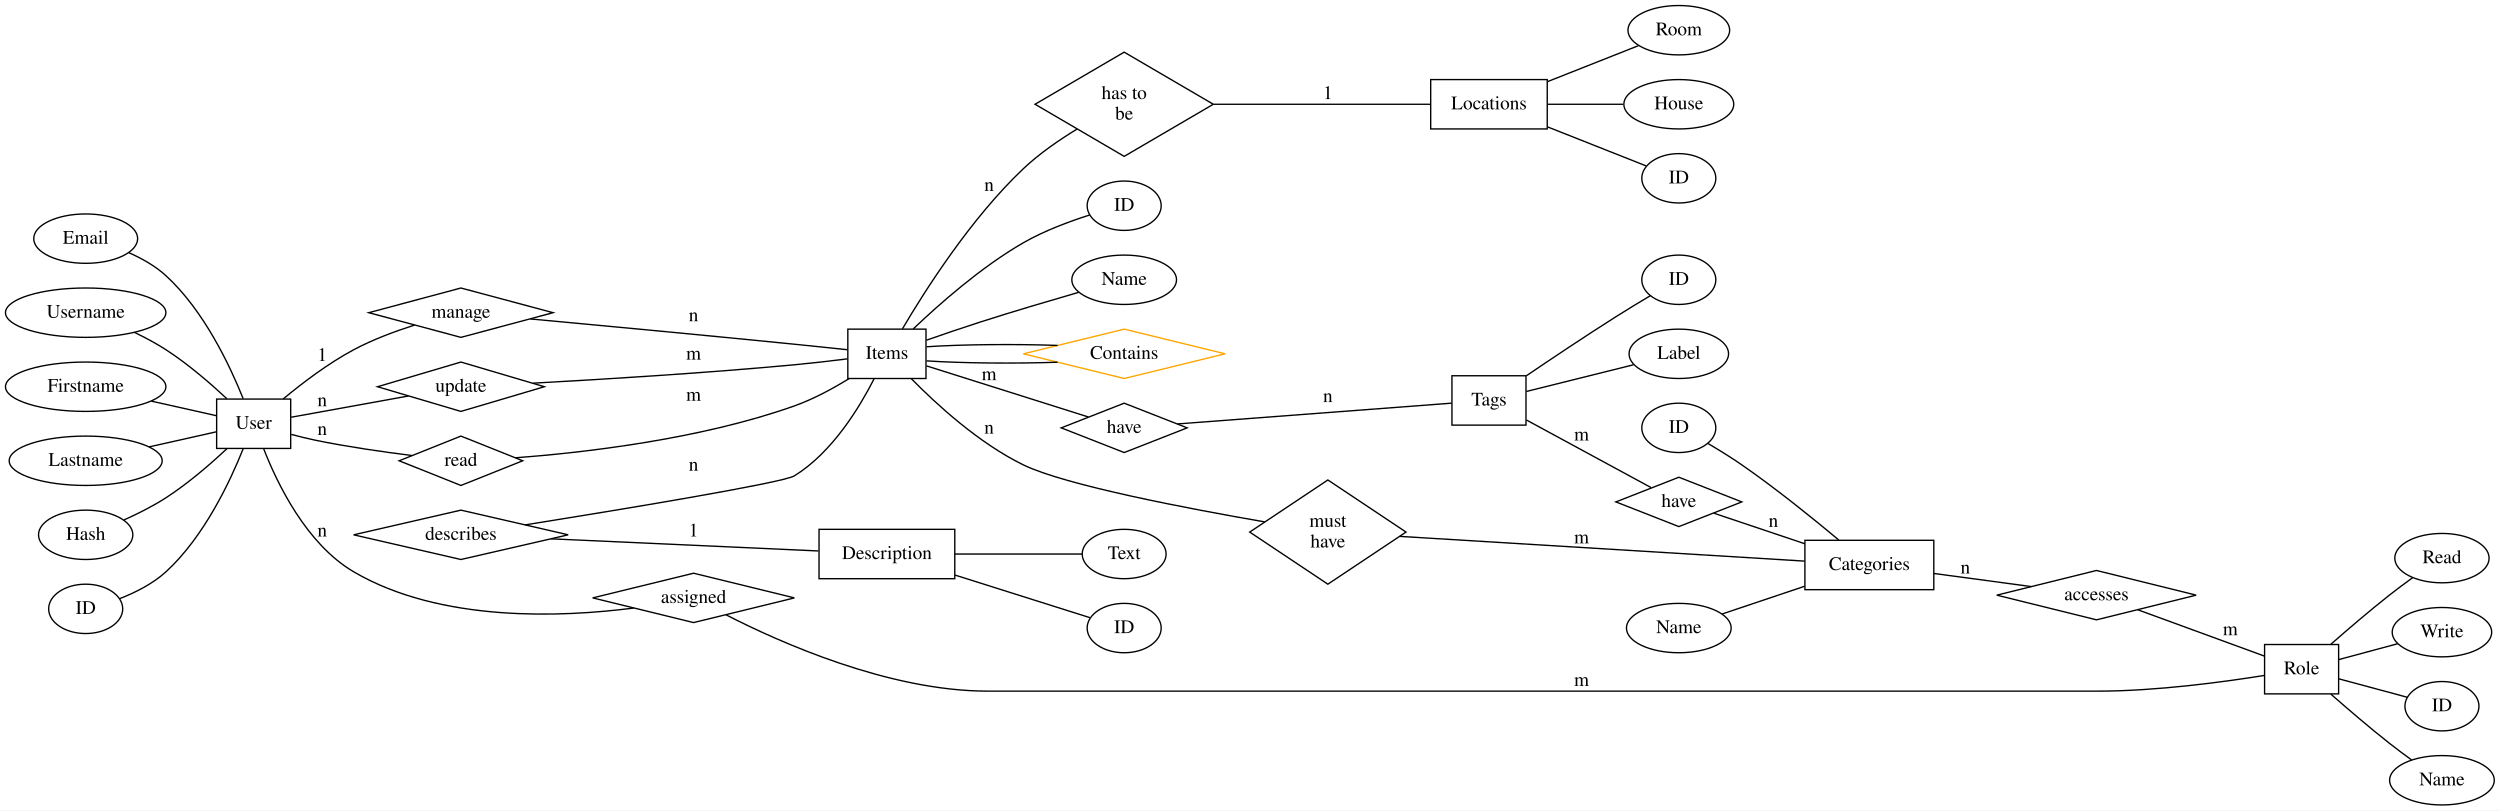
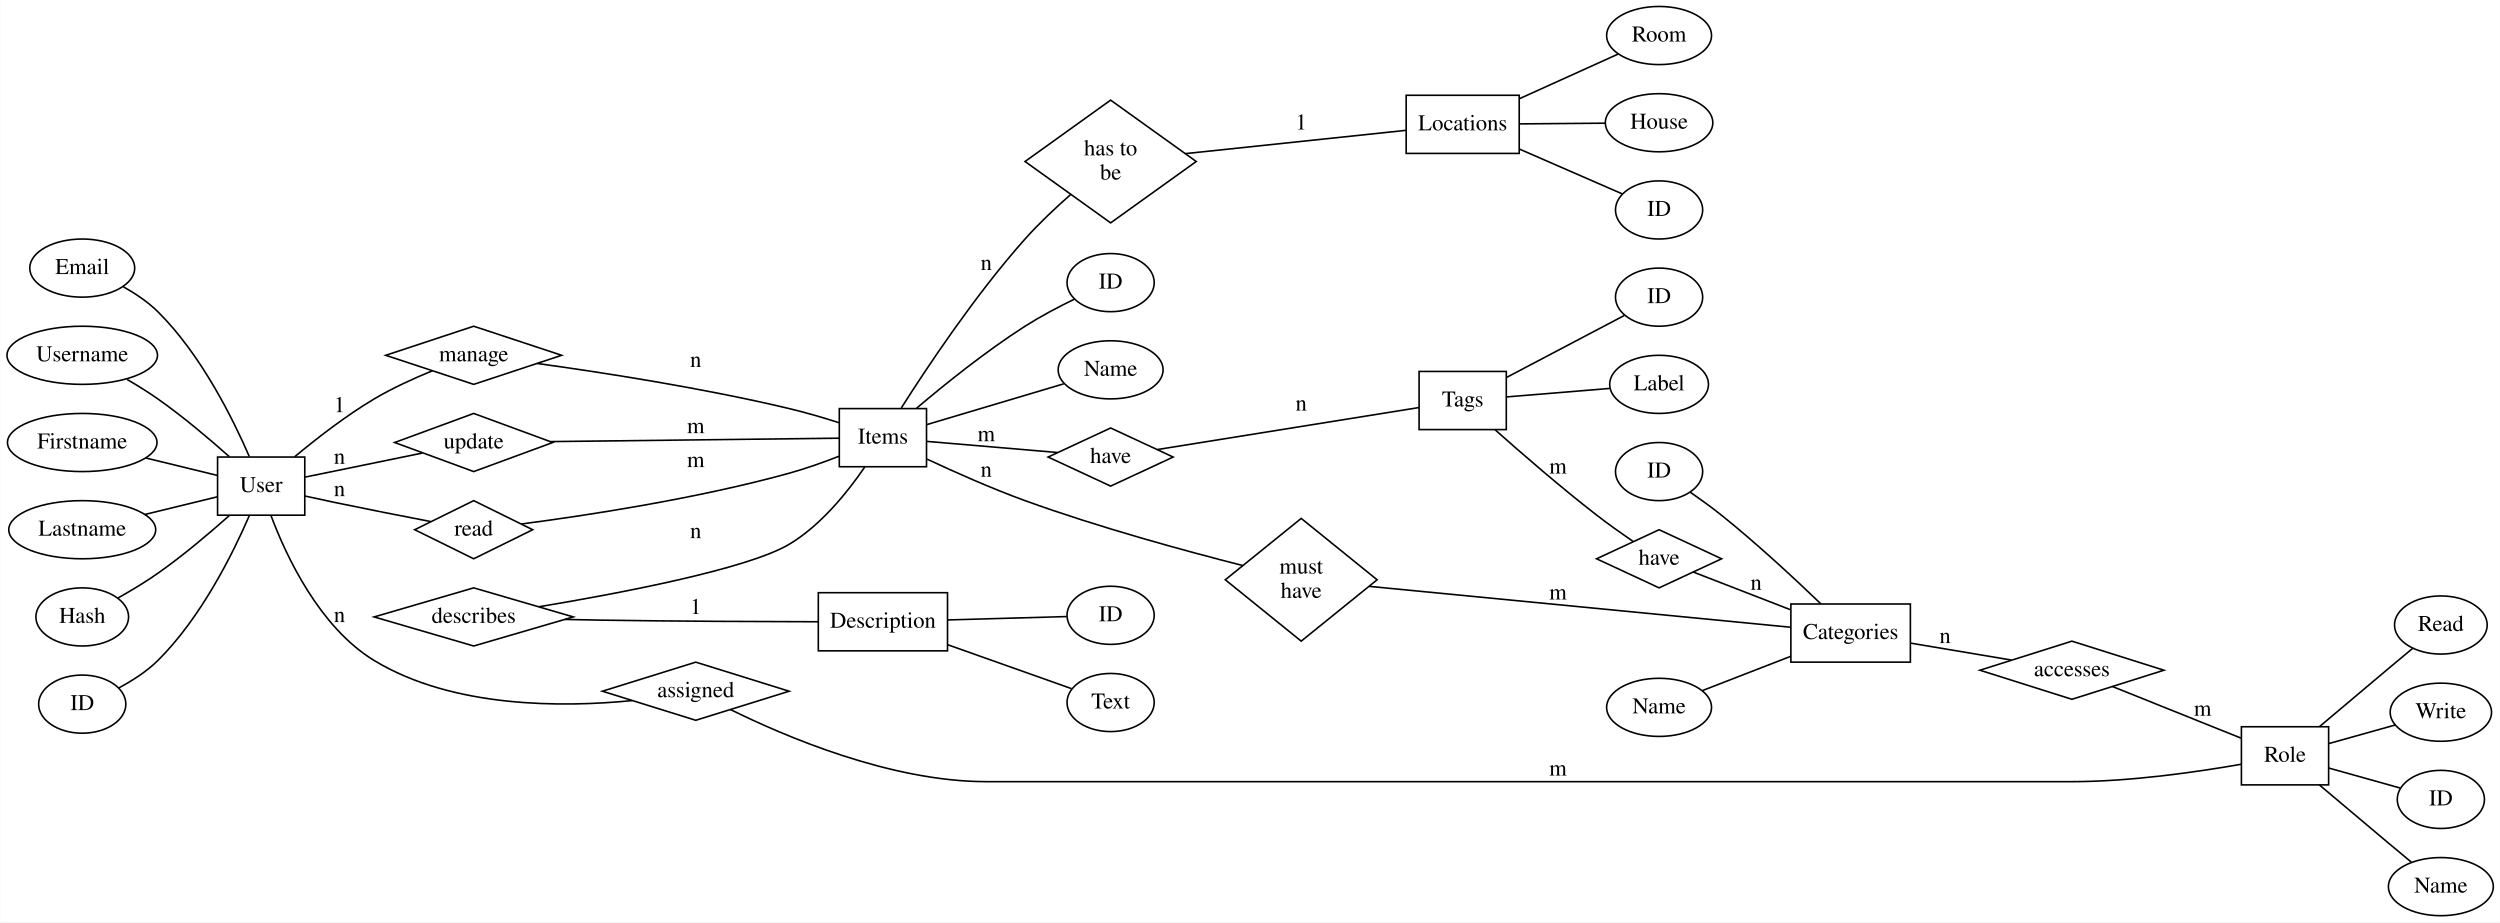
- <svg xmlns="http://www.w3.org/2000/svg" width="1823pt" height="591pt" viewBox="0.00 0.00 1823.21 591.00">
-   <g id="graph0" class="graph" transform="scale(1 1) rotate(0) translate(4 587)">
-     <polygon fill="white" stroke="transparent" points="-4,4 -4,-587 1819.21,-587 1819.21,4 -4,4" />
+ <svg xmlns="http://www.w3.org/2000/svg" width="1548pt" height="571pt" viewBox="0.00 0.00 1547.75 571.00">
+   <g id="graph0" class="graph" transform="scale(1 1) rotate(0) translate(4 567)">
+     <polygon fill="#ffffff" stroke="transparent" points="-4,4 -4,-567 1543.752,-567 1543.752,4 -4,4" />
    <g id="node1" class="node">
-       <polygon fill="none" stroke="black" points="332.12,-323 271.29,-305 332.12,-287 392.95,-305 332.12,-323" />
-       <text text-anchor="middle" x="332.12" y="-301.3" font-family="Times,serif" font-size="14.00">update</text>
+       <polygon fill="none" stroke="#000000" points="289.175,-311 240.244,-293 289.175,-275 338.107,-293 289.175,-311" />
+       <text text-anchor="middle" x="289.175" y="-289.3" font-family="Times,serif" font-size="14.00" fill="#000000">update</text>
+     </g>
+     <g id="node12" class="node">
+       <polygon fill="none" stroke="#000000" points="569.573,-314 515.573,-314 515.573,-278 569.573,-278 569.573,-314" />
+       <text text-anchor="middle" x="542.573" y="-292.3" font-family="Times,serif" font-size="14.00" fill="#000000">Items</text>
+     </g>
+     <g id="edge4" class="edge">
+       <path fill="none" stroke="#000000" d="M336.837,-293.564C389.596,-294.189 472.797,-295.174 515.425,-295.679" />
+       <text text-anchor="middle" x="426.666" y="-298.8" font-family="Times,serif" font-size="14.00" fill="#000000">m</text>
+     </g>
+     <g id="node2" class="node">
+       <polygon fill="none" stroke="#000000" points="289.175,-257 252.641,-239 289.175,-221 325.709,-239 289.175,-257" />
+       <text text-anchor="middle" x="289.175" y="-235.3" font-family="Times,serif" font-size="14.00" fill="#000000">read</text>
+     </g>
+     <g id="edge5" class="edge">
+       <path fill="none" stroke="#000000" d="M318.686,-242.551C357.279,-247.588 426.778,-258.011 484.573,-274 494.848,-276.843 505.851,-280.777 515.48,-284.533" />
+       <text text-anchor="middle" x="426.666" y="-277.8" font-family="Times,serif" font-size="14.00" fill="#000000">m</text>
+     </g>
+     <g id="node3" class="node">
+       <polygon fill="none" stroke="#000000" points="289.175,-365 234.714,-347 289.175,-329 343.637,-347 289.175,-365" />
+       <text text-anchor="middle" x="289.175" y="-343.3" font-family="Times,serif" font-size="14.00" fill="#000000">manage</text>
+     </g>
+     <g id="edge6" class="edge">
+       <path fill="none" stroke="#000000" d="M328.411,-341.946C368.087,-336.468 431.029,-326.77 484.573,-314 494.726,-311.579 505.7,-308.338 515.342,-305.274" />
+       <text text-anchor="middle" x="426.666" y="-339.8" font-family="Times,serif" font-size="14.00" fill="#000000">n</text>
+     </g>
+     <g id="node4" class="node">
+       <polygon fill="none" stroke="#000000" points="426.666,-157 368.852,-139 426.666,-121 484.48,-139 426.666,-157" />
+       <text text-anchor="middle" x="426.666" y="-135.3" font-family="Times,serif" font-size="14.00" fill="#000000">assigned</text>
+     </g>
+     <g id="node16" class="node">
+       <polygon fill="none" stroke="#000000" points="1437.757,-117 1383.757,-117 1383.757,-81 1437.757,-81 1437.757,-117" />
+       <text text-anchor="middle" x="1410.757" y="-95.3" font-family="Times,serif" font-size="14.00" fill="#000000">Role</text>
+     </g>
+     <g id="edge16" class="edge">
+       <path fill="none" stroke="#000000" d="M448.149,-127.668C481.223,-111.304 547.037,-83 606.573,-83 606.573,-83 606.573,-83 1278.77,-83 1315.24,-83 1356.969,-89.095 1383.573,-93.761" />
+       <text text-anchor="middle" x="960.573" y="-86.8" font-family="Times,serif" font-size="14.00" fill="#000000">m</text>
+     </g>
+     <g id="node5" class="node">
+       <polygon fill="none" stroke="#000000" points="683.573,-302 644.863,-284 683.573,-266 722.282,-284 683.573,-302" />
+       <text text-anchor="middle" x="683.573" y="-280.3" font-family="Times,serif" font-size="14.00" fill="#000000">have</text>
+     </g>
+     <g id="node15" class="node">
+       <polygon fill="none" stroke="#000000" points="928.573,-337 874.573,-337 874.573,-301 928.573,-301 928.573,-337" />
+       <text text-anchor="middle" x="901.573" y="-315.3" font-family="Times,serif" font-size="14.00" fill="#000000">Tags</text>
+     </g>
+     <g id="edge8" class="edge">
+       <path fill="none" stroke="#000000" d="M712.521,-288.648C754.912,-295.454 833.303,-308.039 874.563,-314.664" />
+       <text text-anchor="middle" x="801.573" y="-312.8" font-family="Times,serif" font-size="14.00" fill="#000000">n</text>
+     </g>
+     <g id="node6" class="node">
+       <polygon fill="none" stroke="#000000" points="1023.177,-239 984.468,-221 1023.177,-203 1061.887,-221 1023.177,-239" />
+       <text text-anchor="middle" x="1023.177" y="-217.3" font-family="Times,serif" font-size="14.00" fill="#000000">have</text>
+     </g>
+     <g id="node14" class="node">
+       <polygon fill="none" stroke="#000000" points="1178.782,-193 1104.782,-193 1104.782,-157 1178.782,-157 1178.782,-193" />
+       <text text-anchor="middle" x="1141.782" y="-171.3" font-family="Times,serif" font-size="14.00" fill="#000000">Categories</text>
+     </g>
+     <g id="edge12" class="edge">
+       <path fill="none" stroke="#000000" d="M1044.381,-212.776C1061.039,-206.316 1084.651,-197.158 1104.456,-189.477" />
+       <text text-anchor="middle" x="1083.282" y="-201.8" font-family="Times,serif" font-size="14.00" fill="#000000">n</text>
+     </g>
+     <g id="node7" class="node">
+       <polygon fill="none" stroke="#000000" points="801.573,-246 754.573,-208 801.573,-170 848.573,-208 801.573,-246" />
+       <text text-anchor="middle" x="801.573" y="-211.8" font-family="Times,serif" font-size="14.00" fill="#000000">must </text>
+       <text text-anchor="middle" x="801.573" y="-196.8" font-family="Times,serif" font-size="14.00" fill="#000000"> have</text>
+     </g>
+     <g id="edge10" class="edge">
+       <path fill="none" stroke="#000000" d="M843.63,-203.921C910.742,-197.411 1040.971,-184.779 1104.76,-178.591" />
+       <text text-anchor="middle" x="960.573" y="-195.8" font-family="Times,serif" font-size="14.00" fill="#000000">m</text>
+     </g>
+     <g id="node8" class="node">
+       <polygon fill="none" stroke="#000000" points="683.573,-505 630.573,-467 683.573,-429 736.573,-467 683.573,-505" />
+       <text text-anchor="middle" x="683.573" y="-470.8" font-family="Times,serif" font-size="14.00" fill="#000000">has to </text>
+       <text text-anchor="middle" x="683.573" y="-455.8" font-family="Times,serif" font-size="14.00" fill="#000000"> be</text>
    </g>
    <g id="node13" class="node">
-       <polygon fill="none" stroke="black" points="671.31,-347 614.31,-347 614.31,-311 671.31,-311 671.31,-347" />
-       <text text-anchor="middle" x="642.81" y="-325.3" font-family="Times,serif" font-size="14.00">Items</text>
-     </g>
-     <g id="edge4" class="edge">
-       <path fill="none" stroke="black" d="M384.68,-307.6C433.76,-310.27 509.65,-314.89 575.31,-321 588.05,-322.19 602.12,-323.83 614.02,-325.32" />
-       <text text-anchor="middle" x="501.78" y="-324.8" font-family="Times,serif" font-size="14.00">m</text>
-     </g>
-     <g id="node2" class="node">
-       <polygon fill="none" stroke="black" points="332.12,-269 287.04,-251 332.12,-233 377.2,-251 332.12,-269" />
-       <text text-anchor="middle" x="332.12" y="-247.3" font-family="Times,serif" font-size="14.00">read</text>
-     </g>
-     <g id="edge5" class="edge">
-       <path fill="none" stroke="black" d="M371.92,-253.17C420.65,-256.84 506.24,-266.46 575.31,-291 589.22,-295.94 603.57,-303.74 615.36,-310.99" />
-       <text text-anchor="middle" x="501.78" y="-294.8" font-family="Times,serif" font-size="14.00">m</text>
-     </g>
-     <g id="node3" class="node">
-       <polygon fill="none" stroke="black" points="332.12,-377 264.92,-359 332.12,-341 399.32,-359 332.12,-377" />
-       <text text-anchor="middle" x="332.12" y="-355.3" font-family="Times,serif" font-size="14.00">manage</text>
-     </g>
-     <g id="edge6" class="edge">
-       <path fill="none" stroke="black" d="M382.76,-354.43C431.73,-349.9 508.7,-342.67 575.31,-336 588.02,-334.73 602.08,-333.26 613.99,-331.99" />
-       <text text-anchor="middle" x="501.78" y="-352.8" font-family="Times,serif" font-size="14.00">n</text>
-     </g>
-     <g id="node4" class="node">
-       <polygon fill="none" stroke="black" points="501.78,-169 428.21,-151 501.78,-133 575.34,-151 501.78,-169" />
-       <text text-anchor="middle" x="501.78" y="-147.3" font-family="Times,serif" font-size="14.00">assigned</text>
+       <polygon fill="none" stroke="#000000" points="936.573,-508 866.573,-508 866.573,-472 936.573,-472 936.573,-508" />
+       <text text-anchor="middle" x="901.573" y="-486.3" font-family="Times,serif" font-size="14.00" fill="#000000">Locations</text>
+     </g>
+     <g id="edge14" class="edge">
+       <path fill="none" stroke="#000000" d="M729.805,-471.878C770.675,-476.19 829.404,-482.386 866.509,-486.301" />
+       <text text-anchor="middle" x="801.573" y="-486.8" font-family="Times,serif" font-size="14.00" fill="#000000">1</text>
+     </g>
+     <g id="node9" class="node">
+       <polygon fill="none" stroke="#000000" points="289.175,-203 227.508,-185 289.175,-167 350.842,-185 289.175,-203" />
+       <text text-anchor="middle" x="289.175" y="-181.3" font-family="Times,serif" font-size="14.00" fill="#000000">describes</text>
+     </g>
+     <g id="edge17" class="edge">
+       <path fill="none" stroke="#000000" d="M329.75,-191.328C379.035,-199.53 458.791,-214.613 484.573,-230 504.351,-241.805 520.976,-262.646 531.287,-277.756" />
+       <text text-anchor="middle" x="426.666" y="-233.8" font-family="Times,serif" font-size="14.00" fill="#000000">n</text>
    </g>
    <g id="node17" class="node">
-       <polygon fill="none" stroke="black" points="1701.52,-117 1647.52,-117 1647.52,-81 1701.52,-81 1701.52,-117" />
-       <text text-anchor="middle" x="1674.52" y="-95.3" font-family="Times,serif" font-size="14.00">Role</text>
-     </g>
-     <g id="edge16" class="edge">
-       <path fill="none" stroke="black" d="M525.4,-138.69C563.58,-119.09 643.75,-83 716.31,-83 716.31,-83 716.31,-83 1525.91,-83 1568.7,-83 1618.06,-89.73 1647.48,-94.46" />
-       <text text-anchor="middle" x="1149.38" y="-86.8" font-family="Times,serif" font-size="14.00">m</text>
-     </g>
-     <g id="node5" class="node">
-       <polygon fill="none" stroke="black" points="815.84,-293 769.93,-275 815.84,-257 861.76,-275 815.84,-293" />
-       <text text-anchor="middle" x="815.84" y="-271.3" font-family="Times,serif" font-size="14.00">have</text>
-     </g>
-     <g id="node16" class="node">
-       <polygon fill="none" stroke="black" points="1108.88,-313 1054.88,-313 1054.88,-277 1108.88,-277 1108.88,-313" />
-       <text text-anchor="middle" x="1081.88" y="-291.3" font-family="Times,serif" font-size="14.00">Tags</text>
-     </g>
-     <g id="edge8" class="edge">
-       <path fill="none" stroke="black" d="M854.67,-277.87C909,-281.98 1007.73,-289.46 1054.7,-293.02" />
-       <text text-anchor="middle" x="964.38" y="-293.8" font-family="Times,serif" font-size="14.00">n</text>
-     </g>
-     <g id="node6" class="node">
-       <polygon fill="none" stroke="black" points="1220.33,-239 1174.42,-221 1220.33,-203 1266.25,-221 1220.33,-239" />
-       <text text-anchor="middle" x="1220.33" y="-217.3" font-family="Times,serif" font-size="14.00">have</text>
-     </g>
-     <g id="node15" class="node">
-       <polygon fill="none" stroke="black" points="1406.29,-193 1312.29,-193 1312.29,-157 1406.29,-157 1406.29,-193" />
-       <text text-anchor="middle" x="1359.29" y="-171.3" font-family="Times,serif" font-size="14.00">Categories</text>
-     </g>
-     <g id="edge12" class="edge">
-       <path fill="none" stroke="black" d="M1245.82,-212.78C1264.21,-206.6 1289.94,-197.96 1312.15,-190.5" />
-       <text text-anchor="middle" x="1289.29" y="-202.8" font-family="Times,serif" font-size="14.00">n</text>
-     </g>
-     <g id="node7" class="node">
-       <polygon fill="none" stroke="black" points="964.38,-237 907.38,-199 964.38,-161 1021.38,-199 964.38,-237" />
-       <text text-anchor="middle" x="964.38" y="-202.8" font-family="Times,serif" font-size="14.00">must </text>
-       <text text-anchor="middle" x="964.38" y="-187.8" font-family="Times,serif" font-size="14.00"> have</text>
-     </g>
-     <g id="edge10" class="edge">
-       <path fill="none" stroke="black" d="M1016.74,-195.86C1093.81,-191.15 1238.19,-182.34 1312.11,-177.82" />
-       <text text-anchor="middle" x="1149.38" y="-190.8" font-family="Times,serif" font-size="14.00">m</text>
-     </g>
-     <g id="node8" class="node">
-       <polygon fill="none" stroke="black" points="815.84,-549 750.84,-511 815.84,-473 880.84,-511 815.84,-549" />
-       <text text-anchor="middle" x="815.84" y="-514.8" font-family="Times,serif" font-size="14.00">has to </text>
-       <text text-anchor="middle" x="815.84" y="-499.8" font-family="Times,serif" font-size="14.00"> be</text>
-     </g>
-     <g id="node14" class="node">
-       <polygon fill="none" stroke="black" points="1124.38,-529 1039.38,-529 1039.38,-493 1124.38,-493 1124.38,-529" />
-       <text text-anchor="middle" x="1081.88" y="-507.3" font-family="Times,serif" font-size="14.00">Locations</text>
-     </g>
-     <g id="edge14" class="edge">
-       <path fill="none" stroke="black" d="M881.1,-511C930.25,-511 996.59,-511 1039.07,-511" />
-       <text text-anchor="middle" x="964.38" y="-514.8" font-family="Times,serif" font-size="14.00">1</text>
-     </g>
-     <g id="node9" class="node">
-       <polygon fill="none" stroke="black" points="332.12,-215 253.86,-197 332.12,-179 410.37,-197 332.12,-215" />
-       <text text-anchor="middle" x="332.12" y="-193.3" font-family="Times,serif" font-size="14.00">describes</text>
-     </g>
-     <g id="edge17" class="edge">
-       <path fill="none" stroke="black" d="M378.94,-204.24C446.81,-215.1 567,-234.87 575.31,-240 602.9,-257 622.92,-290.02 633.42,-310.71" />
-       <text text-anchor="middle" x="501.78" y="-243.8" font-family="Times,serif" font-size="14.00">n</text>
+       <polygon fill="none" stroke="#000000" points="582.573,-200 502.573,-200 502.573,-164 582.573,-164 582.573,-200" />
+       <text text-anchor="middle" x="542.573" y="-178.3" font-family="Times,serif" font-size="14.00" fill="#000000">Description</text>
+     </g>
+     <g id="edge18" class="edge">
+       <path fill="none" stroke="#000000" d="M345.691,-183.445C353.441,-183.271 361.296,-183.115 368.759,-183 414.622,-182.292 467.298,-182.072 502.529,-182.01" />
+       <text text-anchor="middle" x="426.666" y="-186.8" font-family="Times,serif" font-size="14.00" fill="#000000">1</text>
+     </g>
+     <g id="node10" class="node">
+       <polygon fill="none" stroke="#000000" points="1278.77,-170 1221.794,-152 1278.77,-134 1335.745,-152 1278.77,-170" />
+       <text text-anchor="middle" x="1278.77" y="-148.3" font-family="Times,serif" font-size="14.00" fill="#000000">accesses</text>
+     </g>
+     <g id="edge20" class="edge">
+       <path fill="none" stroke="#000000" d="M1303.906,-141.906C1326.644,-132.776 1360.05,-119.362 1383.439,-109.97" />
+       <text text-anchor="middle" x="1359.757" y="-123.8" font-family="Times,serif" font-size="14.00" fill="#000000">m</text>
+     </g>
+     <g id="node11" class="node">
+       <polygon fill="none" stroke="#000000" points="184.592,-284 130.592,-284 130.592,-248 184.592,-248 184.592,-284" />
+       <text text-anchor="middle" x="157.592" y="-262.3" font-family="Times,serif" font-size="14.00" fill="#000000">User</text>
+     </g>
+     <g id="edge1" class="edge">
+       <path fill="none" stroke="#000000" d="M184.856,-271.594C205.933,-275.919 235.156,-281.916 257.312,-286.462" />
+       <text text-anchor="middle" x="206.092" y="-279.8" font-family="Times,serif" font-size="14.00" fill="#000000">n</text>
+     </g>
+     <g id="edge2" class="edge">
+       <path fill="none" stroke="#000000" d="M184.696,-259.863C190.589,-258.56 196.795,-257.213 202.592,-256 222.684,-251.796 245.465,-247.335 262.615,-244.038" />
+       <text text-anchor="middle" x="206.092" y="-259.8" font-family="Times,serif" font-size="14.00" fill="#000000">n</text>
+     </g>
+     <g id="edge3" class="edge">
+       <path fill="none" stroke="#000000" d="M178.381,-284.209C191.824,-295.421 210.032,-309.59 227.592,-320 238.939,-326.727 252.268,-332.776 263.618,-337.435" />
+       <text text-anchor="middle" x="206.092" y="-311.8" font-family="Times,serif" font-size="14.00" fill="#000000">1</text>
+     </g>
+     <g id="edge15" class="edge">
+       <path fill="none" stroke="#000000" d="M163.657,-247.778C173.03,-222.787 193.59,-178.634 227.592,-158 276.417,-128.371 344.693,-128.975 387.262,-133.191" />
+       <text text-anchor="middle" x="206.092" y="-181.8" font-family="Times,serif" font-size="14.00" fill="#000000">n</text>
+     </g>
+     <g id="edge7" class="edge">
+       <path fill="none" stroke="#000000" d="M569.759,-293.686C592.886,-291.718 626.167,-288.886 650.77,-286.792" />
+       <text text-anchor="middle" x="606.573" y="-293.8" font-family="Times,serif" font-size="14.00" fill="#000000">m</text>
+     </g>
+     <g id="edge9" class="edge">
+       <path fill="none" stroke="#000000" d="M569.916,-282.71C587.089,-274.659 609.837,-264.525 630.573,-257 676.295,-240.407 730.483,-225.684 765.413,-216.811" />
+       <text text-anchor="middle" x="606.573" y="-271.8" font-family="Times,serif" font-size="14.00" fill="#000000">n</text>
+     </g>
+     <g id="edge13" class="edge">
+       <path fill="none" stroke="#000000" d="M553.975,-314.421C569.763,-339.301 599.826,-384.501 630.573,-419 639.163,-428.638 649.52,-438.368 658.792,-446.523" />
+       <text text-anchor="middle" x="606.573" y="-399.8" font-family="Times,serif" font-size="14.00" fill="#000000">n</text>
+     </g>
+     <g id="node24" class="node">
+       <ellipse fill="none" stroke="#000000" cx="683.573" cy="-392" rx="27" ry="18" />
+       <text text-anchor="middle" x="683.573" y="-388.3" font-family="Times,serif" font-size="14.00" fill="#000000">ID</text>
+     </g>
+     <g id="edge27" class="edge">
+       <path fill="none" stroke="#000000" d="M563.412,-314.226C580.725,-328.895 606.352,-349.542 630.573,-365 640.235,-371.167 651.482,-377.062 661.124,-381.762" />
+     </g>
+     <g id="node25" class="node">
+       <ellipse fill="none" stroke="#000000" cx="683.573" cy="-338" rx="32.494" ry="18" />
+       <text text-anchor="middle" x="683.573" y="-334.3" font-family="Times,serif" font-size="14.00" fill="#000000">Name</text>
+     </g>
+     <g id="edge28" class="edge">
+       <path fill="none" stroke="#000000" d="M569.759,-304.098C594.087,-311.345 629.649,-321.938 654.528,-329.349" />
+     </g>
+     <g id="node32" class="node">
+       <ellipse fill="none" stroke="#000000" cx="1023.177" cy="-437" rx="27" ry="18" />
+       <text text-anchor="middle" x="1023.177" y="-433.3" font-family="Times,serif" font-size="14.00" fill="#000000">ID</text>
+     </g>
+     <g id="edge35" class="edge">
+       <path fill="none" stroke="#000000" d="M936.746,-474.67C957.228,-465.743 982.46,-454.746 1000.362,-446.944" />
+     </g>
+     <g id="node33" class="node">
+       <ellipse fill="none" stroke="#000000" cx="1023.177" cy="-545" rx="32.494" ry="18" />
+       <text text-anchor="middle" x="1023.177" y="-541.3" font-family="Times,serif" font-size="14.00" fill="#000000">Room</text>
+     </g>
+     <g id="edge37" class="edge">
+       <path fill="none" stroke="#000000" d="M936.746,-505.908C956.246,-514.728 980.052,-525.495 997.738,-533.494" />
+     </g>
+     <g id="node34" class="node">
+       <ellipse fill="none" stroke="#000000" cx="1023.177" cy="-491" rx="33.295" ry="18" />
+       <text text-anchor="middle" x="1023.177" y="-487.3" font-family="Times,serif" font-size="14.00" fill="#000000">House</text>
+     </g>
+     <g id="edge36" class="edge">
+       <path fill="none" stroke="#000000" d="M936.746,-490.289C953.44,-490.426 973.29,-490.59 989.755,-490.725" />
+     </g>
+     <g id="edge19" class="edge">
+       <path fill="none" stroke="#000000" d="M1178.853,-168.776C1198.187,-165.53 1221.785,-161.568 1241.193,-158.309" />
+       <text text-anchor="middle" x="1200.282" y="-168.8" font-family="Times,serif" font-size="14.00" fill="#000000">n</text>
+     </g>
+     <g id="edge11" class="edge">
+       <path fill="none" stroke="#000000" d="M921.578,-300.928C938.11,-286.229 962.384,-265.184 984.573,-248 991.815,-242.391 1000.109,-236.522 1007.149,-231.694" />
+       <text text-anchor="middle" x="960.573" y="-273.8" font-family="Times,serif" font-size="14.00" fill="#000000">m</text>
+     </g>
+     <g id="node26" class="node">
+       <ellipse fill="none" stroke="#000000" cx="1023.177" cy="-383" rx="27" ry="18" />
+       <text text-anchor="middle" x="1023.177" y="-379.3" font-family="Times,serif" font-size="14.00" fill="#000000">ID</text>
+     </g>
+     <g id="edge29" class="edge">
+       <path fill="none" stroke="#000000" d="M928.863,-333.363C950.851,-344.935 981.342,-360.982 1001.637,-371.663" />
+     </g>
+     <g id="node27" class="node">
+       <ellipse fill="none" stroke="#000000" cx="1023.177" cy="-329" rx="30.595" ry="18" />
+       <text text-anchor="middle" x="1023.177" y="-325.3" font-family="Times,serif" font-size="14.00" fill="#000000">Label</text>
+     </g>
+     <g id="edge30" class="edge">
+       <path fill="none" stroke="#000000" d="M928.863,-321.244C947.77,-322.799 972.964,-324.871 992.556,-326.482" />
+     </g>
+     <g id="node35" class="node">
+       <ellipse fill="none" stroke="#000000" cx="1507.254" cy="-180" rx="28.695" ry="18" />
+       <text text-anchor="middle" x="1507.254" y="-176.3" font-family="Times,serif" font-size="14.00" fill="#000000">Read</text>
+     </g>
+     <g id="edge38" class="edge">
+       <path fill="none" stroke="#000000" d="M1432.057,-117.04C1444.49,-127.554 1460.49,-141.054 1474.757,-153 1479.594,-157.05 1484.848,-161.425 1489.694,-165.451" />
+     </g>
+     <g id="node36" class="node">
+       <ellipse fill="none" stroke="#000000" cx="1507.254" cy="-126" rx="31.396" ry="18" />
+       <text text-anchor="middle" x="1507.254" y="-122.3" font-family="Times,serif" font-size="14.00" fill="#000000">Write</text>
+     </g>
+     <g id="edge39" class="edge">
+       <path fill="none" stroke="#000000" d="M1437.894,-106.593C1450.715,-110.18 1466.014,-114.461 1478.977,-118.088" />
+     </g>
+     <g id="node37" class="node">
+       <ellipse fill="none" stroke="#000000" cx="1507.254" cy="-72" rx="27" ry="18" />
+       <text text-anchor="middle" x="1507.254" y="-68.3" font-family="Times,serif" font-size="14.00" fill="#000000">ID</text>
+     </g>
+     <g id="edge40" class="edge">
+       <path fill="none" stroke="#000000" d="M1437.894,-91.407C1451.83,-87.508 1468.694,-82.789 1482.303,-78.981" />
+     </g>
+     <g id="node38" class="node">
+       <ellipse fill="none" stroke="#000000" cx="1507.254" cy="-18" rx="32.494" ry="18" />
+       <text text-anchor="middle" x="1507.254" y="-14.3" font-family="Times,serif" font-size="14.00" fill="#000000">Name</text>
+     </g>
+     <g id="edge41" class="edge">
+       <path fill="none" stroke="#000000" d="M1432.057,-80.96C1444.49,-70.446 1460.49,-56.946 1474.757,-45 1479.369,-41.139 1484.361,-36.981 1489.015,-33.113" />
+     </g>
+     <g id="node30" class="node">
+       <ellipse fill="none" stroke="#000000" cx="683.573" cy="-186" rx="27" ry="18" />
+       <text text-anchor="middle" x="683.573" y="-182.3" font-family="Times,serif" font-size="14.00" fill="#000000">ID</text>
+     </g>
+     <g id="edge33" class="edge">
+       <path fill="none" stroke="#000000" d="M582.6,-183.136C606.212,-183.805 635.469,-184.635 656.402,-185.229" />
+     </g>
+     <g id="node31" class="node">
+       <ellipse fill="none" stroke="#000000" cx="683.573" cy="-132" rx="27" ry="18" />
+       <text text-anchor="middle" x="683.573" y="-128.3" font-family="Times,serif" font-size="14.00" fill="#000000">Text</text>
+     </g>
+     <g id="edge34" class="edge">
+       <path fill="none" stroke="#000000" d="M582.6,-167.806C607.351,-159.029 638.307,-148.052 659.374,-140.581" />
    </g>
    <g id="node18" class="node">
-       <polygon fill="none" stroke="black" points="692.31,-201 593.31,-201 593.31,-165 692.31,-165 692.31,-201" />
-       <text text-anchor="middle" x="642.81" y="-179.3" font-family="Times,serif" font-size="14.00">Description</text>
-     </g>
-     <g id="edge18" class="edge">
-       <path fill="none" stroke="black" d="M397.83,-194.07C456,-191.43 540.15,-187.61 592.88,-185.22" />
-       <text text-anchor="middle" x="501.78" y="-195.8" font-family="Times,serif" font-size="14.00">1</text>
-     </g>
-     <g id="node10" class="node">
-       <polygon fill="none" stroke="orange" points="815.84,-347 742.28,-329 815.84,-311 889.41,-329 815.84,-347" />
-       <text text-anchor="middle" x="815.84" y="-325.3" font-family="Times,serif" font-size="14.00">Contains</text>
-     </g>
-     <g id="edge20" class="edge">
-       <path fill="none" stroke="black" d="M767.27,-335.12C736.5,-336.21 697.51,-335.88 671.67,-334.14" />
-     </g>
-     <g id="node11" class="node">
-       <polygon fill="none" stroke="black" points="1524.91,-171 1452.18,-153 1524.91,-135 1597.63,-153 1524.91,-171" />
-       <text text-anchor="middle" x="1524.91" y="-149.3" font-family="Times,serif" font-size="14.00">accesses</text>
+       <ellipse fill="none" stroke="#000000" cx="46.796" cy="-401" rx="32.494" ry="18" />
+       <text text-anchor="middle" x="46.796" y="-397.3" font-family="Times,serif" font-size="14.00" fill="#000000">Email</text>
    </g>
    <g id="edge22" class="edge">
-       <path fill="none" stroke="black" d="M1555.07,-142.33C1581.96,-132.5 1621.5,-118.03 1647.38,-108.56" />
-       <text text-anchor="middle" x="1622.52" y="-123.8" font-family="Times,serif" font-size="14.00">m</text>
-     </g>
-     <g id="node12" class="node">
-       <polygon fill="none" stroke="black" points="207.99,-296 153.99,-296 153.99,-260 207.99,-260 207.99,-296" />
-       <text text-anchor="middle" x="180.99" y="-274.3" font-family="Times,serif" font-size="14.00">User</text>
-     </g>
-     <g id="edge1" class="edge">
-       <path fill="none" stroke="black" d="M208.31,-282.76C232.05,-287.06 267.24,-293.44 293.87,-298.26" />
-       <text text-anchor="middle" x="230.99" y="-290.8" font-family="Times,serif" font-size="14.00">n</text>
-     </g>
-     <g id="edge2" class="edge">
-       <path fill="none" stroke="black" d="M208.39,-270.23C214.15,-268.69 220.25,-267.19 225.99,-266 249.28,-261.18 275.79,-257.41 296.37,-254.85" />
-       <text text-anchor="middle" x="230.99" y="-269.8" font-family="Times,serif" font-size="14.00">n</text>
-     </g>
-     <g id="edge3" class="edge">
-       <path fill="none" stroke="black" d="M202.57,-296.13C216.37,-307.6 235.38,-322.07 253.99,-332 267.88,-339.41 284.23,-345.47 298.29,-349.96" />
-       <text text-anchor="middle" x="230.99" y="-323.8" font-family="Times,serif" font-size="14.00">1</text>
-     </g>
-     <g id="edge15" class="edge">
-       <path fill="none" stroke="black" d="M188.33,-259.68C198.09,-234.57 219.38,-190.27 253.99,-170 317.4,-132.86 406.21,-136.86 458.2,-143.61" />
-       <text text-anchor="middle" x="230.99" y="-195.8" font-family="Times,serif" font-size="14.00">n</text>
-     </g>
-     <g id="edge7" class="edge">
-       <path fill="none" stroke="black" d="M671.67,-320.2C704.42,-309.86 758.29,-292.85 789.78,-282.91" />
-       <text text-anchor="middle" x="717.31" y="-309.8" font-family="Times,serif" font-size="14.00">m</text>
-     </g>
-     <g id="edge9" class="edge">
-       <path fill="none" stroke="black" d="M660.52,-310.95C678.8,-292.32 709.87,-263.8 742.31,-248 772.88,-233.11 863.09,-215.97 918.37,-206.42" />
-       <text text-anchor="middle" x="717.31" y="-270.8" font-family="Times,serif" font-size="14.00">n</text>
-     </g>
-     <g id="edge13" class="edge">
-       <path fill="none" stroke="black" d="M654.13,-347.22C670.35,-374.79 703.95,-427.71 742.31,-464 753.97,-475.03 768.56,-485.06 781.59,-492.98" />
-       <text text-anchor="middle" x="717.31" y="-447.8" font-family="Times,serif" font-size="14.00">n</text>
-     </g>
-     <g id="edge19" class="edge">
-       <path fill="none" stroke="black" d="M671.67,-323.86C697.51,-322.12 736.5,-321.79 767.27,-322.88" />
-     </g>
-     <g id="node25" class="node">
-       <ellipse fill="none" stroke="black" cx="815.84" cy="-437" rx="27" ry="18" />
-       <text text-anchor="middle" x="815.84" y="-433.3" font-family="Times,serif" font-size="14.00">ID</text>
-     </g>
-     <g id="edge29" class="edge">
-       <path fill="none" stroke="black" d="M662.03,-347.17C680.81,-365.11 711.61,-392.33 742.31,-410 757.57,-418.78 776.2,-425.65 790.76,-430.26" />
-     </g>
-     <g id="node26" class="node">
-       <ellipse fill="none" stroke="black" cx="815.84" cy="-383" rx="38.19" ry="18" />
-       <text text-anchor="middle" x="815.84" y="-379.3" font-family="Times,serif" font-size="14.00">Name</text>
-     </g>
-     <g id="edge30" class="edge">
-       <path fill="none" stroke="black" d="M671.54,-338.9C683.44,-343.07 697.52,-347.89 710.31,-352 734.46,-359.75 761.97,-367.88 782.71,-373.87" />
-     </g>
-     <g id="node33" class="node">
-       <ellipse fill="none" stroke="black" cx="1220.33" cy="-457" rx="27" ry="18" />
-       <text text-anchor="middle" x="1220.33" y="-453.3" font-family="Times,serif" font-size="14.00">ID</text>
-     </g>
-     <g id="edge37" class="edge">
-       <path fill="none" stroke="black" d="M1124.56,-494.5C1148.23,-485.14 1176.95,-473.77 1196.53,-466.03" />
-     </g>
-     <g id="node34" class="node">
-       <ellipse fill="none" stroke="black" cx="1220.33" cy="-565" rx="37.09" ry="18" />
-       <text text-anchor="middle" x="1220.33" y="-561.3" font-family="Times,serif" font-size="14.00">Room</text>
-     </g>
-     <g id="edge39" class="edge">
-       <path fill="none" stroke="black" d="M1124.56,-527.5C1146.04,-535.99 1171.67,-546.14 1190.86,-553.73" />
-     </g>
-     <g id="node35" class="node">
-       <ellipse fill="none" stroke="black" cx="1220.33" cy="-511" rx="40.09" ry="18" />
-       <text text-anchor="middle" x="1220.33" y="-507.3" font-family="Times,serif" font-size="14.00">House</text>
-     </g>
-     <g id="edge38" class="edge">
-       <path fill="none" stroke="black" d="M1124.56,-511C1142.12,-511 1162.45,-511 1179.77,-511" />
+       <path fill="none" stroke="#000000" d="M72.248,-389.423C79.685,-385.259 87.454,-380.066 93.592,-374 120.408,-347.494 140.208,-307.491 150.228,-284.338" />
+     </g>
+     <g id="node19" class="node">
+       <ellipse fill="none" stroke="#000000" cx="46.796" cy="-347" rx="46.593" ry="18" />
+       <text text-anchor="middle" x="46.796" y="-343.3" font-family="Times,serif" font-size="14.00" fill="#000000">Username</text>
+     </g>
+     <g id="edge25" class="edge">
+       <path fill="none" stroke="#000000" d="M74.522,-332.089C80.921,-328.352 87.604,-324.204 93.592,-320 109.179,-309.058 125.572,-295.174 137.865,-284.224" />
+     </g>
+     <g id="node20" class="node">
+       <ellipse fill="none" stroke="#000000" cx="46.796" cy="-293" rx="46.292" ry="18" />
+       <text text-anchor="middle" x="46.796" y="-289.3" font-family="Times,serif" font-size="14.00" fill="#000000">Firstname</text>
+     </g>
+     <g id="edge23" class="edge">
+       <path fill="none" stroke="#000000" d="M86.17,-283.405C100.849,-279.828 117.171,-275.85 130.501,-272.602" />
+     </g>
+     <g id="node21" class="node">
+       <ellipse fill="none" stroke="#000000" cx="46.796" cy="-239" rx="45.492" ry="18" />
+       <text text-anchor="middle" x="46.796" y="-235.3" font-family="Times,serif" font-size="14.00" fill="#000000">Lastname</text>
+     </g>
+     <g id="edge24" class="edge">
+       <path fill="none" stroke="#000000" d="M85.547,-248.443C100.399,-252.063 117.01,-256.111 130.537,-259.407" />
+     </g>
+     <g id="node22" class="node">
+       <ellipse fill="none" stroke="#000000" cx="46.796" cy="-185" rx="28.695" ry="18" />
+       <text text-anchor="middle" x="46.796" y="-181.3" font-family="Times,serif" font-size="14.00" fill="#000000">Hash</text>
    </g>
    <g id="edge21" class="edge">
-       <path fill="none" stroke="black" d="M1406.3,-168.81C1428.51,-165.83 1455.11,-162.25 1477.39,-159.25" />
-       <text text-anchor="middle" x="1429.29" y="-168.8" font-family="Times,serif" font-size="14.00">n</text>
-     </g>
-     <g id="edge11" class="edge">
-       <path fill="none" stroke="black" d="M1109.19,-280.73C1135.83,-266.28 1176.39,-244.29 1200.14,-231.41" />
-       <text text-anchor="middle" x="1149.38" y="-265.8" font-family="Times,serif" font-size="14.00">m</text>
-     </g>
-     <g id="node27" class="node">
-       <ellipse fill="none" stroke="black" cx="1220.33" cy="-383" rx="27" ry="18" />
-       <text text-anchor="middle" x="1220.33" y="-379.3" font-family="Times,serif" font-size="14.00">ID</text>
+       <path fill="none" stroke="#000000" d="M68.724,-196.589C76.742,-201.1 85.761,-206.503 93.592,-212 109.179,-222.942 125.572,-236.826 137.865,-247.776" />
+     </g>
+     <g id="node23" class="node">
+       <ellipse fill="none" stroke="#000000" cx="46.796" cy="-131" rx="27" ry="18" />
+       <text text-anchor="middle" x="46.796" y="-127.3" font-family="Times,serif" font-size="14.00" fill="#000000">ID</text>
+     </g>
+     <g id="edge26" class="edge">
+       <path fill="none" stroke="#000000" d="M69.36,-141C77.63,-145.401 86.654,-151.143 93.592,-158 120.408,-184.506 140.208,-224.509 150.228,-247.662" />
+     </g>
+     <g id="node28" class="node">
+       <ellipse fill="none" stroke="#000000" cx="1023.177" cy="-129" rx="32.494" ry="18" />
+       <text text-anchor="middle" x="1023.177" y="-125.3" font-family="Times,serif" font-size="14.00" fill="#000000">Name</text>
    </g>
    <g id="edge31" class="edge">
-       <path fill="none" stroke="black" d="M1109.09,-312.95C1127.27,-325.28 1152.12,-341.91 1174.38,-356 1182.53,-361.16 1191.64,-366.68 1199.52,-371.37" />
-     </g>
-     <g id="node28" class="node">
-       <ellipse fill="none" stroke="black" cx="1220.33" cy="-329" rx="36.29" ry="18" />
-       <text text-anchor="middle" x="1220.33" y="-325.3" font-family="Times,serif" font-size="14.00">Label</text>
+       <path fill="none" stroke="#000000" d="M1050.09,-139.438C1066.22,-145.694 1086.961,-153.738 1104.636,-160.593" />
+     </g>
+     <g id="node29" class="node">
+       <ellipse fill="none" stroke="#000000" cx="1023.177" cy="-275" rx="27" ry="18" />
+       <text text-anchor="middle" x="1023.177" y="-271.3" font-family="Times,serif" font-size="14.00" fill="#000000">ID</text>
    </g>
    <g id="edge32" class="edge">
-       <path fill="none" stroke="black" d="M1109.19,-301.56C1131.49,-307.11 1163.56,-315.1 1187.34,-321.03" />
-     </g>
-     <g id="node36" class="node">
-       <ellipse fill="none" stroke="black" cx="1776.87" cy="-180" rx="34.39" ry="18" />
-       <text text-anchor="middle" x="1776.87" y="-176.3" font-family="Times,serif" font-size="14.00">Read</text>
-     </g>
-     <g id="edge40" class="edge">
-       <path fill="none" stroke="black" d="M1695.87,-117.19C1708.04,-127.88 1723.92,-141.5 1738.52,-153 1743.92,-157.26 1749.91,-161.7 1755.48,-165.73" />
-     </g>
-     <g id="node37" class="node">
-       <ellipse fill="none" stroke="black" cx="1776.87" cy="-126" rx="36.29" ry="18" />
-       <text text-anchor="middle" x="1776.87" y="-122.3" font-family="Times,serif" font-size="14.00">Write</text>
-     </g>
-     <g id="edge41" class="edge">
-       <path fill="none" stroke="black" d="M1701.62,-106.02C1714.75,-109.55 1730.75,-113.86 1744.53,-117.57" />
-     </g>
-     <g id="node38" class="node">
-       <ellipse fill="none" stroke="black" cx="1776.87" cy="-72" rx="27" ry="18" />
-       <text text-anchor="middle" x="1776.87" y="-68.3" font-family="Times,serif" font-size="14.00">ID</text>
-     </g>
-     <g id="edge42" class="edge">
-       <path fill="none" stroke="black" d="M1701.62,-91.98C1717.07,-87.82 1736.5,-82.59 1751.62,-78.52" />
-     </g>
-     <g id="node39" class="node">
-       <ellipse fill="none" stroke="black" cx="1776.87" cy="-18" rx="38.19" ry="18" />
-       <text text-anchor="middle" x="1776.87" y="-14.3" font-family="Times,serif" font-size="14.00">Name</text>
-     </g>
-     <g id="edge43" class="edge">
-       <path fill="none" stroke="black" d="M1695.87,-80.81C1708.04,-70.12 1723.92,-56.5 1738.52,-45 1743.67,-40.94 1749.36,-36.71 1754.7,-32.84" />
-     </g>
-     <g id="node31" class="node">
-       <ellipse fill="none" stroke="black" cx="815.84" cy="-129" rx="27" ry="18" />
-       <text text-anchor="middle" x="815.84" y="-125.3" font-family="Times,serif" font-size="14.00">ID</text>
-     </g>
-     <g id="edge35" class="edge">
-       <path fill="none" stroke="black" d="M692.37,-167.67C724.56,-157.51 765.41,-144.61 790.84,-136.58" />
-     </g>
-     <g id="node32" class="node">
-       <ellipse fill="none" stroke="black" cx="815.84" cy="-183" rx="30.59" ry="18" />
-       <text text-anchor="middle" x="815.84" y="-179.3" font-family="Times,serif" font-size="14.00">Text</text>
-     </g>
-     <g id="edge36" class="edge">
-       <path fill="none" stroke="black" d="M692.37,-183C722.29,-183 759.69,-183 785.24,-183" />
-     </g>
-     <g id="node19" class="node">
-       <ellipse fill="none" stroke="black" cx="58.49" cy="-413" rx="37.89" ry="18" />
-       <text text-anchor="middle" x="58.49" y="-409.3" font-family="Times,serif" font-size="14.00">Email</text>
-     </g>
-     <g id="edge24" class="edge">
-       <path fill="none" stroke="black" d="M89.94,-402.78C99.35,-398.61 109.26,-393.07 116.99,-386 144.86,-360.51 163.95,-319.78 173.32,-296.3" />
-     </g>
-     <g id="node20" class="node">
-       <ellipse fill="none" stroke="black" cx="58.49" cy="-359" rx="58.49" ry="18" />
-       <text text-anchor="middle" x="58.49" y="-355.3" font-family="Times,serif" font-size="14.00">Username</text>
-     </g>
-     <g id="edge27" class="edge">
-       <path fill="none" stroke="black" d="M94.05,-344.62C101.82,-340.89 109.86,-336.61 116.99,-332 133.08,-321.6 149.46,-307.43 161.48,-296.22" />
-     </g>
-     <g id="node21" class="node">
-       <ellipse fill="none" stroke="black" cx="58.49" cy="-305" rx="58.49" ry="18" />
-       <text text-anchor="middle" x="58.49" y="-301.3" font-family="Times,serif" font-size="14.00">Firstname</text>
-     </g>
-     <g id="edge25" class="edge">
-       <path fill="none" stroke="black" d="M106.43,-294.48C122.55,-290.87 140.01,-286.96 153.88,-283.85" />
-     </g>
-     <g id="node22" class="node">
-       <ellipse fill="none" stroke="black" cx="58.49" cy="-251" rx="55.79" ry="18" />
-       <text text-anchor="middle" x="58.49" y="-247.3" font-family="Times,serif" font-size="14.00">Lastname</text>
-     </g>
-     <g id="edge26" class="edge">
-       <path fill="none" stroke="black" d="M104.71,-261.13C121.27,-264.84 139.45,-268.92 153.79,-272.13" />
-     </g>
-     <g id="node23" class="node">
-       <ellipse fill="none" stroke="black" cx="58.49" cy="-197" rx="34.39" ry="18" />
-       <text text-anchor="middle" x="58.49" y="-193.3" font-family="Times,serif" font-size="14.00">Hash</text>
-     </g>
-     <g id="edge23" class="edge">
-       <path fill="none" stroke="black" d="M86.34,-207.8C96.28,-212.26 107.45,-217.83 116.99,-224 133.08,-234.4 149.46,-248.57 161.48,-259.78" />
-     </g>
-     <g id="node24" class="node">
-       <ellipse fill="none" stroke="black" cx="58.49" cy="-143" rx="27" ry="18" />
-       <text text-anchor="middle" x="58.49" y="-139.3" font-family="Times,serif" font-size="14.00">ID</text>
-     </g>
-     <g id="edge28" class="edge">
-       <path fill="none" stroke="black" d="M83.23,-150.42C94.42,-154.79 107.39,-161.22 116.99,-170 144.86,-195.49 163.95,-236.22 173.32,-259.7" />
-     </g>
-     <g id="node29" class="node">
-       <ellipse fill="none" stroke="black" cx="1220.33" cy="-129" rx="38.19" ry="18" />
-       <text text-anchor="middle" x="1220.33" y="-125.3" font-family="Times,serif" font-size="14.00">Name</text>
-     </g>
-     <g id="edge33" class="edge">
-       <path fill="none" stroke="black" d="M1252.07,-139.32C1269.74,-145.26 1292.28,-152.83 1312.04,-159.47" />
-     </g>
-     <g id="node30" class="node">
-       <ellipse fill="none" stroke="black" cx="1220.33" cy="-275" rx="27" ry="18" />
-       <text text-anchor="middle" x="1220.33" y="-271.3" font-family="Times,serif" font-size="14.00">ID</text>
-     </g>
-     <g id="edge34" class="edge">
-       <path fill="none" stroke="black" d="M1241.38,-263.71C1249.29,-259.07 1258.36,-253.5 1266.29,-248 1291.43,-230.58 1318.7,-208.52 1336.97,-193.23" />
+       <path fill="none" stroke="#000000" d="M1042.384,-262.293C1048.691,-257.93 1055.652,-252.906 1061.782,-248 1083.8,-230.376 1107.482,-208.342 1123.318,-193.118" />
    </g>
  </g>
</svg>
